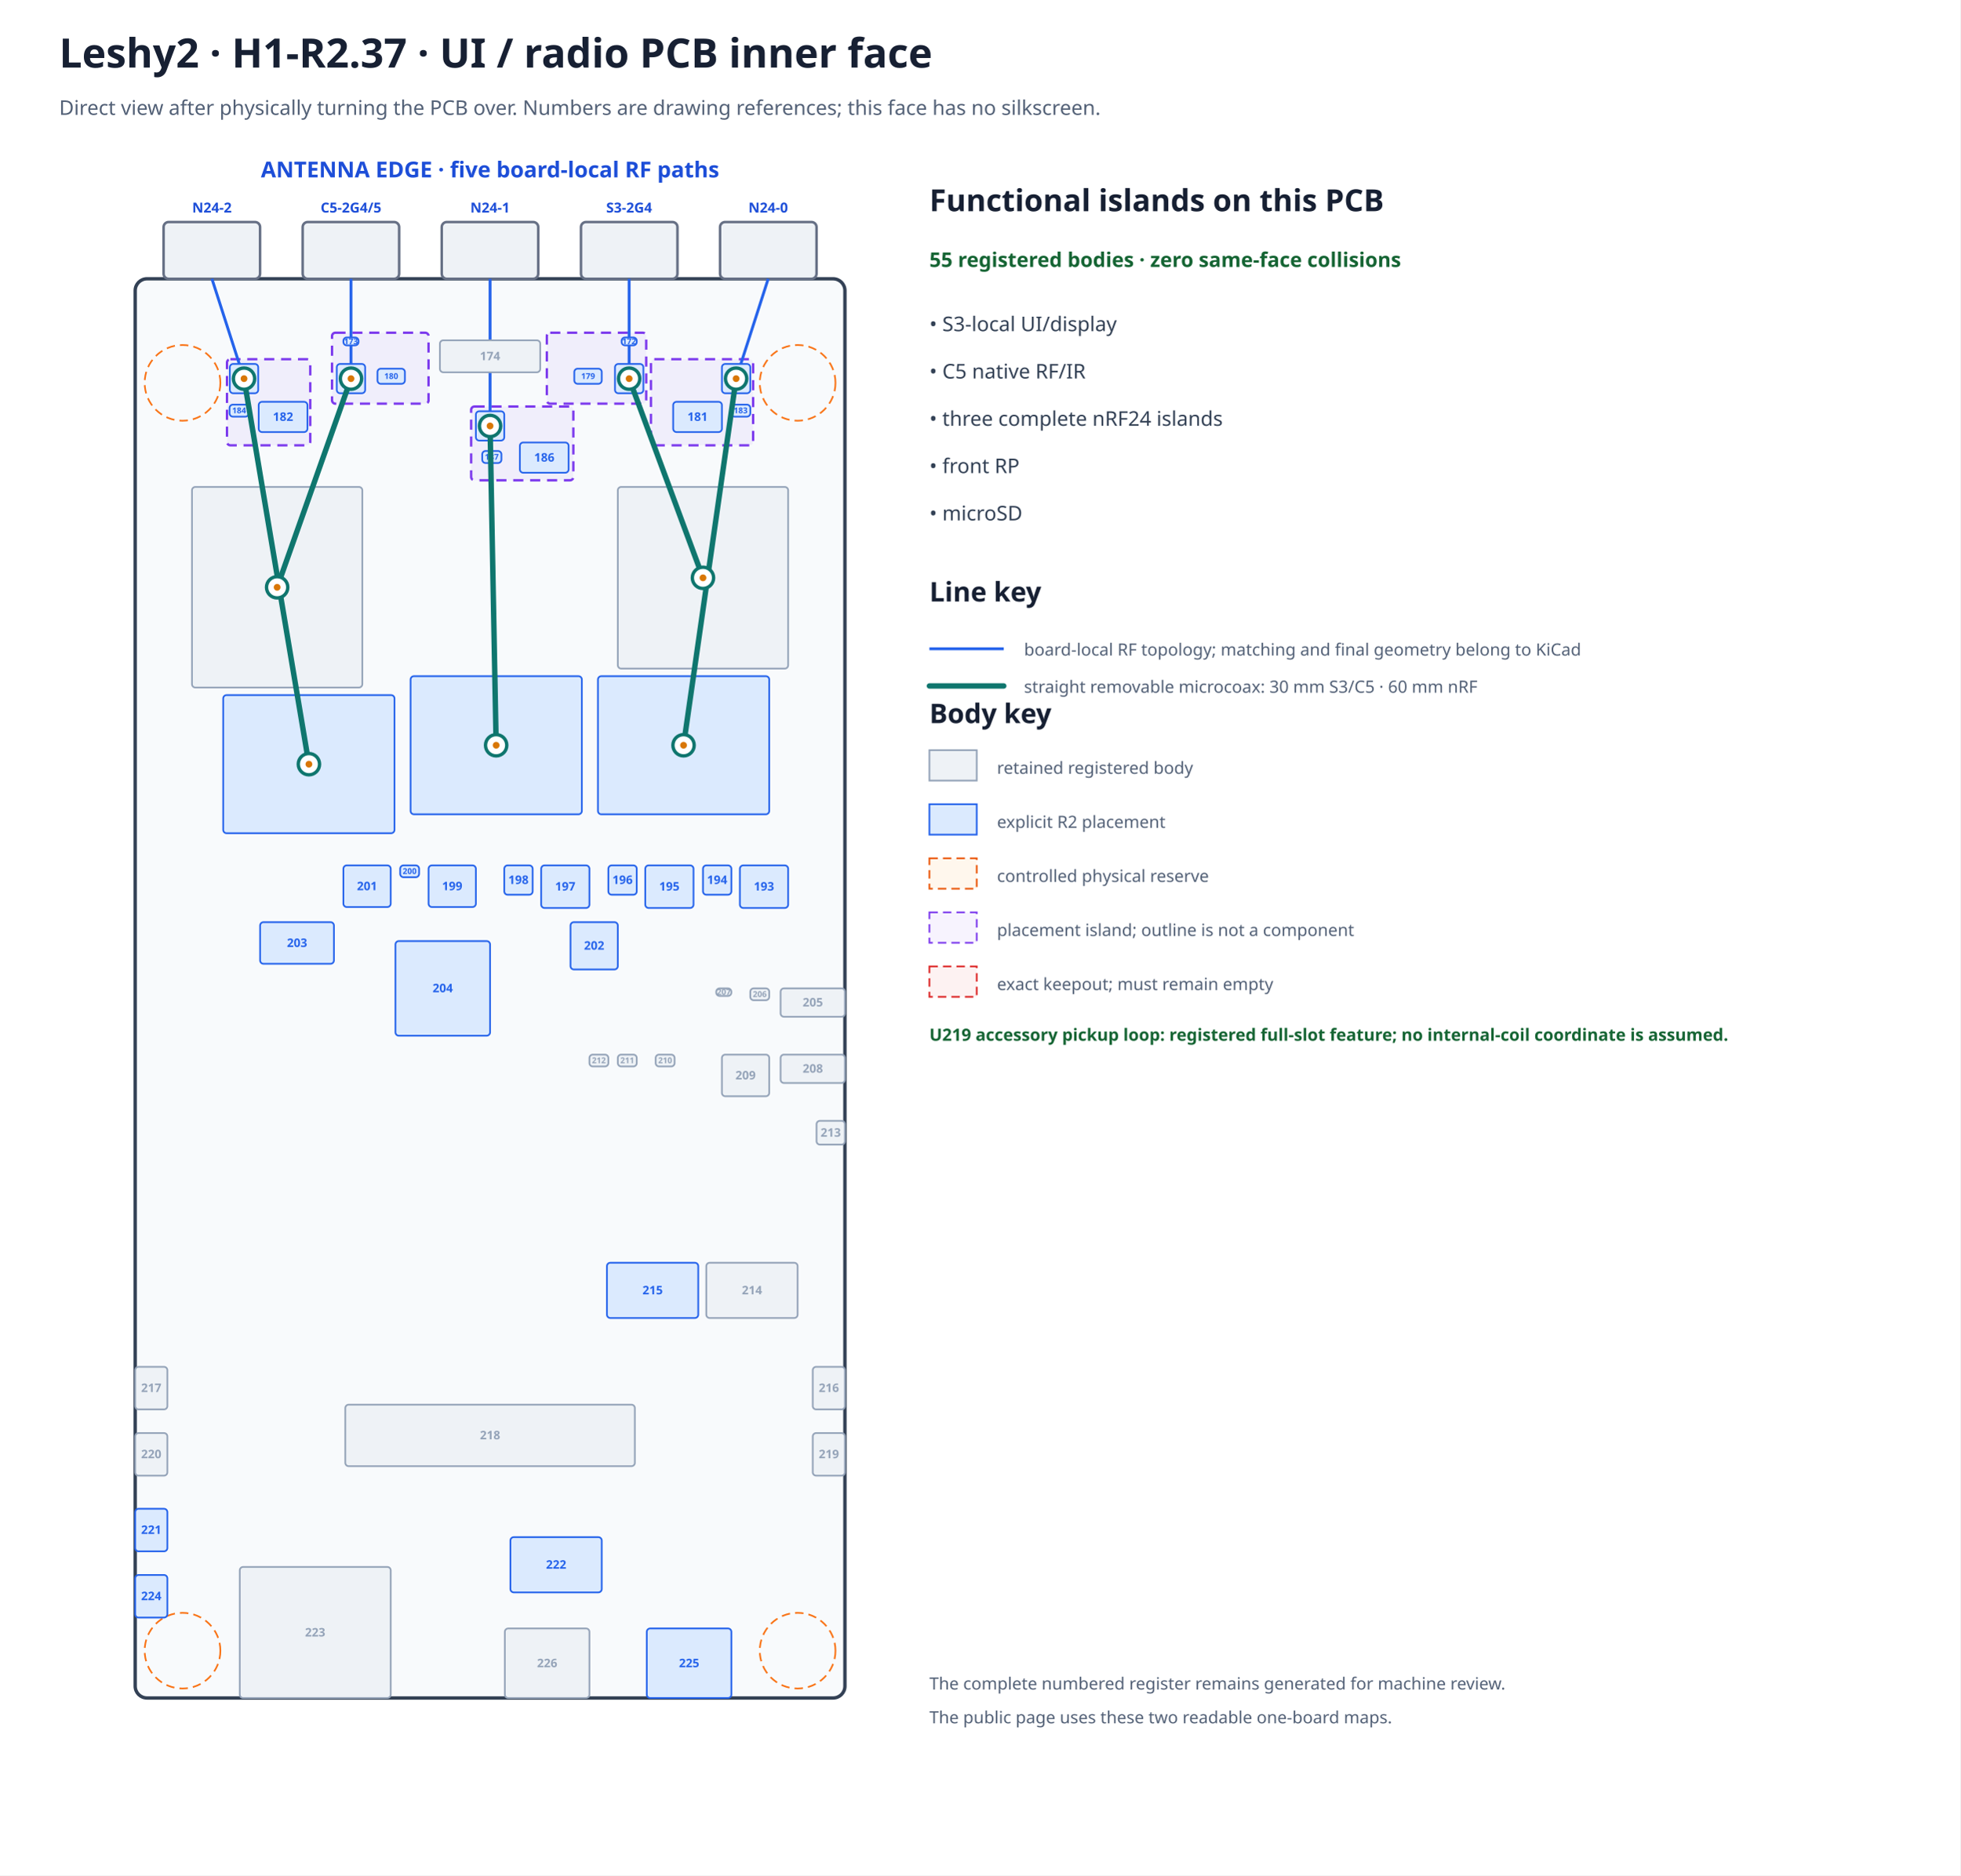
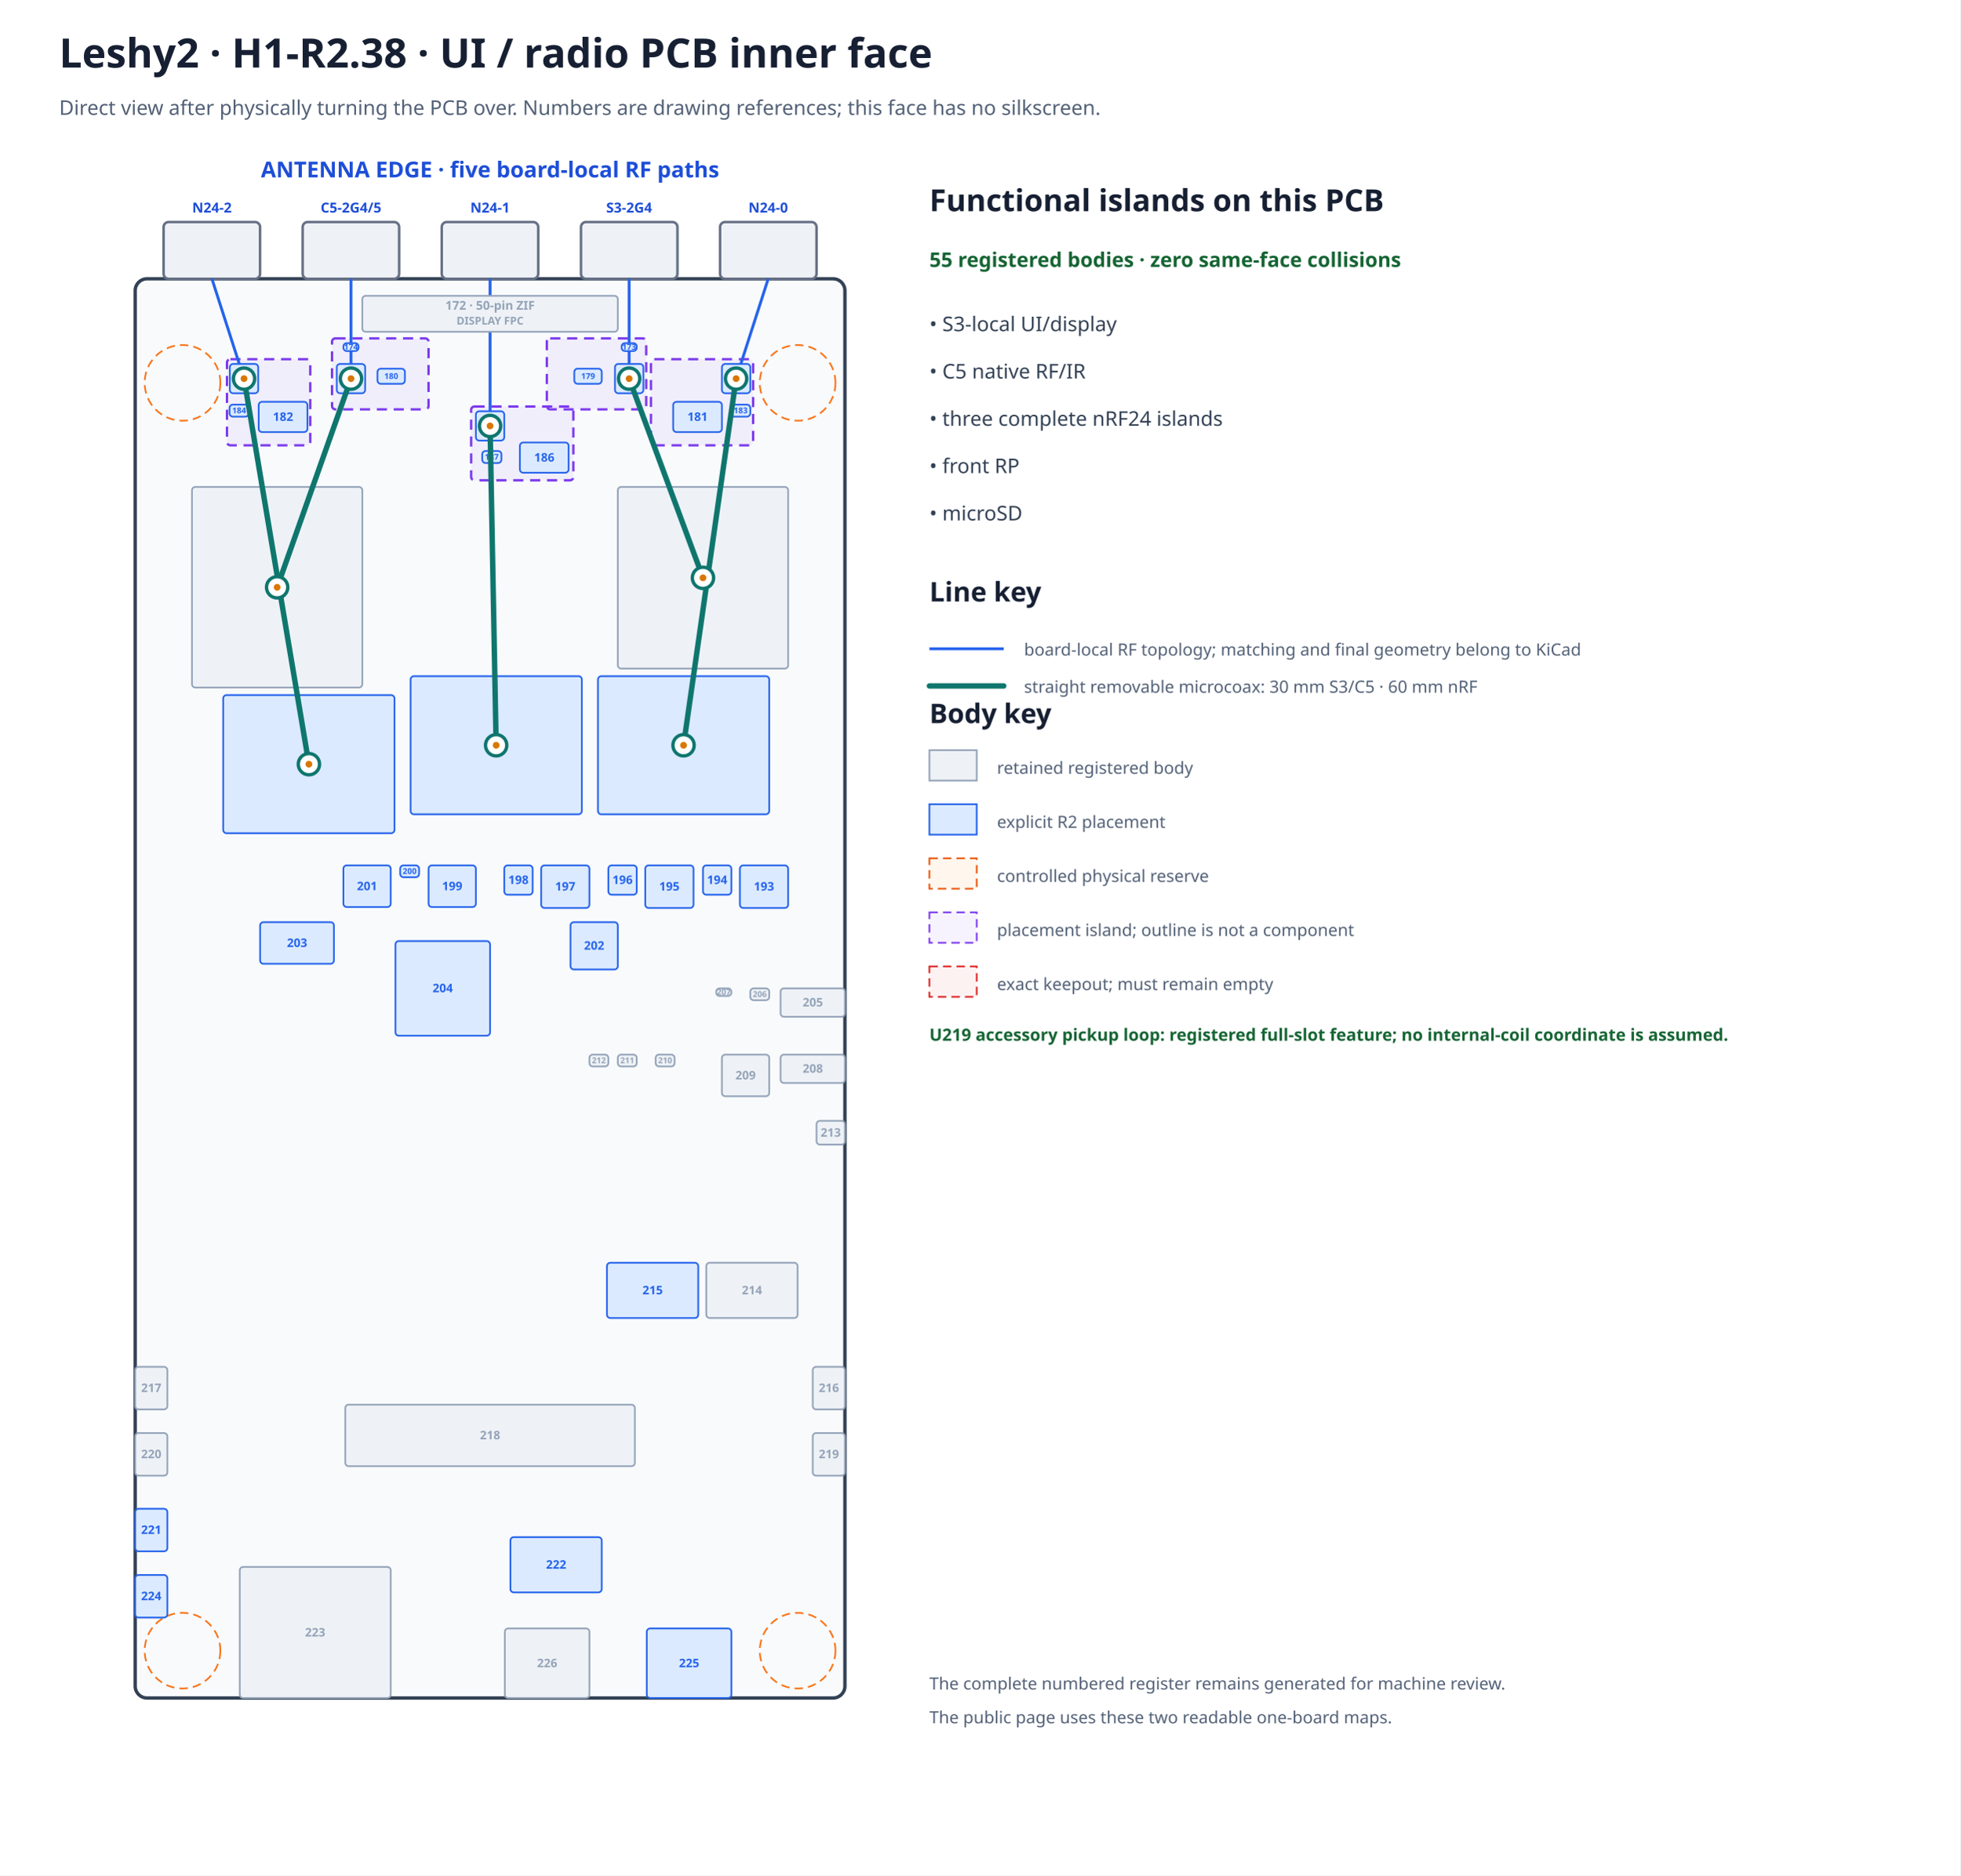
- <svg xmlns="http://www.w3.org/2000/svg" width="1160" height="1110" viewBox="0 0 1160 1110" data-marker="H1-R2.37" data-frame="ui-inner" data-inner-silkscreen="none">
+ <svg xmlns="http://www.w3.org/2000/svg" width="1160" height="1110" viewBox="0 0 1160 1110" data-marker="H1-R2.38" data-frame="ui-inner" data-inner-silkscreen="none">
  <rect width="100%" height="100%" fill="#ffffff" />
-   <text x="35.0" y="40.0" font-family="sans-serif" font-size="24" font-weight="bold" text-anchor="start" fill="#172033">Leshy2 · H1-R2.37 · UI / radio PCB inner face</text>
+   <text x="35.0" y="40.0" font-family="sans-serif" font-size="24" font-weight="bold" text-anchor="start" fill="#172033">Leshy2 · H1-R2.38 · UI / radio PCB inner face</text>
  <text x="35.0" y="68.0" font-family="sans-serif" font-size="12" font-weight="normal" text-anchor="start" fill="#526076">Direct view after physically turning the PCB over. Numbers are drawing references; this face has no silkscreen.</text>
  <text x="290.0" y="105.0" font-family="sans-serif" font-size="13" font-weight="bold" text-anchor="middle" fill="#1d4ed8">ANTENNA EDGE · five board-local RF paths</text>
  <rect x="80.0" y="165.0" width="420.0" height="840.0" rx="7" fill="#f8fafc" stroke="#334155" stroke-width="2" />
  <rect x="426.1" y="131.4" width="57.1" height="33.6" rx="3" fill="#eef2f6" stroke="#667085" stroke-width="1.5" />
  <text x="454.6" y="125.8" font-family="sans-serif" font-size="8.2" font-weight="bold" text-anchor="middle" fill="#1d4ed8">N24-0</text>
  <rect x="343.8" y="131.4" width="57.1" height="33.6" rx="3" fill="#eef2f6" stroke="#667085" stroke-width="1.5" />
  <text x="372.3" y="125.8" font-family="sans-serif" font-size="8.2" font-weight="bold" text-anchor="middle" fill="#1d4ed8">S3-2G4</text>
  <rect x="261.4" y="131.4" width="57.1" height="33.6" rx="3" fill="#eef2f6" stroke="#667085" stroke-width="1.5" />
  <text x="290.0" y="125.8" font-family="sans-serif" font-size="8.2" font-weight="bold" text-anchor="middle" fill="#1d4ed8">N24-1</text>
  <rect x="179.1" y="131.4" width="57.1" height="33.6" rx="3" fill="#eef2f6" stroke="#667085" stroke-width="1.5" />
  <text x="207.7" y="125.8" font-family="sans-serif" font-size="8.2" font-weight="bold" text-anchor="middle" fill="#1d4ed8">C5-2G4/5</text>
  <rect x="96.8" y="131.4" width="57.1" height="33.6" rx="3" fill="#eef2f6" stroke="#667085" stroke-width="1.5" />
  <text x="125.4" y="125.8" font-family="sans-serif" font-size="8.2" font-weight="bold" text-anchor="middle" fill="#1d4ed8">N24-2</text>
  <circle cx="472.0" cy="226.6" r="22.4" fill="none" stroke="#f97316" stroke-dasharray="5 3" />
  <circle cx="108.0" cy="226.6" r="22.4" fill="none" stroke="#f97316" stroke-dasharray="5 3" />
  <circle cx="472.0" cy="977.0" r="22.4" fill="none" stroke="#f97316" stroke-dasharray="5 3" />
  <circle cx="108.0" cy="977.0" r="22.4" fill="none" stroke="#f97316" stroke-dasharray="5 3" />
-   <rect x="323.60" y="196.92" width="58.80" height="42.00" rx="2" fill="#7c3aed" fill-opacity="0.06" stroke="#7c3aed" stroke-width="1.4" stroke-dasharray="6 4" data-physical-feature="s3_tx_evidence_island_reserve" data-feature-kind="placement_reserve" />
-   <rect x="196.48" y="196.92" width="57.12" height="42.00" rx="2" fill="#7c3aed" fill-opacity="0.06" stroke="#7c3aed" stroke-width="1.4" stroke-dasharray="6 4" data-physical-feature="c5_tx_evidence_island_reserve" data-feature-kind="placement_reserve" />
+   <rect x="323.60" y="200.28" width="58.80" height="42.00" rx="2" fill="#7c3aed" fill-opacity="0.06" stroke="#7c3aed" stroke-width="1.4" stroke-dasharray="6 4" data-physical-feature="s3_tx_evidence_island_reserve" data-feature-kind="placement_reserve" />
+   <rect x="196.48" y="200.28" width="57.12" height="42.00" rx="2" fill="#7c3aed" fill-opacity="0.06" stroke="#7c3aed" stroke-width="1.4" stroke-dasharray="6 4" data-physical-feature="c5_tx_evidence_island_reserve" data-feature-kind="placement_reserve" />
  <rect x="385.20" y="212.60" width="60.48" height="50.96" rx="2" fill="#7c3aed" fill-opacity="0.06" stroke="#7c3aed" stroke-width="1.4" stroke-dasharray="6 4" data-physical-feature="nrf0_tx_evidence_island_reserve" data-feature-kind="placement_reserve" />
  <rect x="278.80" y="240.60" width="60.48" height="43.68" rx="2" fill="#7c3aed" fill-opacity="0.06" stroke="#7c3aed" stroke-width="1.4" stroke-dasharray="6 4" data-physical-feature="nrf1_tx_evidence_island_reserve" data-feature-kind="placement_reserve" />
  <rect x="134.32" y="212.60" width="49.28" height="50.96" rx="2" fill="#7c3aed" fill-opacity="0.06" stroke="#7c3aed" stroke-width="1.4" stroke-dasharray="6 4" data-physical-feature="nrf2_tx_evidence_island_reserve" data-feature-kind="placement_reserve" />
  <g id="antenna-pcb-topology" data-topology-source="r2" data-route-state="pre-ecad-topology-only">
    <polyline points="435.6,224.1 454.6,165.0" fill="none" stroke="#2563eb" stroke-width="1.7" data-path="N24-0" data-branch="main" data-medium="controlled-50-ohm-pcb" />
-     <polyline points="372.3,224.1 372.3,202.1 372.3,165.0" fill="none" stroke="#2563eb" stroke-width="1.7" data-path="S3-2G4" data-branch="main" data-medium="controlled-50-ohm-pcb" />
+     <polyline points="372.3,224.1 372.3,205.4 372.3,165.0" fill="none" stroke="#2563eb" stroke-width="1.7" data-path="S3-2G4" data-branch="main" data-medium="controlled-50-ohm-pcb" />
    <polyline points="290.0,252.1 290.0,165.0" fill="none" stroke="#2563eb" stroke-width="1.7" data-path="N24-1" data-branch="main" data-medium="controlled-50-ohm-pcb" />
-     <polyline points="207.7,224.1 207.7,202.1 207.7,165.0" fill="none" stroke="#2563eb" stroke-width="1.7" data-path="C5-2G4/5" data-branch="main" data-medium="controlled-50-ohm-pcb" />
+     <polyline points="207.7,224.1 207.7,205.4 207.7,165.0" fill="none" stroke="#2563eb" stroke-width="1.7" data-path="C5-2G4/5" data-branch="main" data-medium="controlled-50-ohm-pcb" />
    <polyline points="144.4,224.1 125.4,165.0" fill="none" stroke="#2563eb" stroke-width="1.7" data-path="N24-2" data-branch="main" data-medium="controlled-50-ohm-pcb" />
  </g>
-   <rect x="367.84" y="199.72" width="8.96" height="4.70" rx="2" fill="#dbeafe" stroke="#2563eb" stroke-width="1" data-instance="s3_rf_coupler_r2" data-mpn="CP0603Q5425ENTR" />
-   <text x="372.3" y="203.7" font-family="sans-serif" font-size="4.8" font-weight="bold" text-anchor="middle" fill="#2563eb">172</text>
-   <rect x="203.20" y="199.72" width="8.96" height="4.70" rx="2" fill="#dbeafe" stroke="#2563eb" stroke-width="1" data-instance="c5_rf_coupler_r2" data-mpn="CP0603Q5425ENTR" />
-   <text x="207.7" y="203.7" font-family="sans-serif" font-size="4.8" font-weight="bold" text-anchor="middle" fill="#2563eb">173</text>
-   <rect x="260.32" y="201.40" width="59.36" height="18.93" rx="2" fill="#eef2f6" stroke="#94a3b8" stroke-width="1" data-instance="display_connector" data-mpn="Hirose DF40C(2.0)-40DS-0.4V(51)" />
-   <text x="290.0" y="213.2" font-family="sans-serif" font-size="7.0" font-weight="bold" text-anchor="middle" fill="#94a3b8">174</text>
+   <rect x="214.40" y="175.08" width="151.20" height="21.28" rx="2" fill="#eef2f6" stroke="#94a3b8" stroke-width="1" data-instance="display_connector" data-mpn="Hirose FH34SRJ-50S-0.5SH(50)" />
+   <text x="290.0" y="183.3" font-family="sans-serif" font-size="7.2" font-weight="bold" text-anchor="middle" fill="#94a3b8">172 · 50-pin ZIF</text>
+   <text x="290.0" y="192.1" font-family="sans-serif" font-size="6.4" font-weight="bold" text-anchor="middle" fill="#94a3b8">DISPLAY FPC</text>
+   <rect x="367.84" y="203.08" width="8.96" height="4.70" rx="2" fill="#dbeafe" stroke="#2563eb" stroke-width="1" data-instance="s3_rf_coupler_r2" data-mpn="CP0603Q5425ENTR" />
+   <text x="372.3" y="207.0" font-family="sans-serif" font-size="4.8" font-weight="bold" text-anchor="middle" fill="#2563eb">173</text>
+   <rect x="203.20" y="203.08" width="8.96" height="4.70" rx="2" fill="#dbeafe" stroke="#2563eb" stroke-width="1" data-instance="c5_rf_coupler_r2" data-mpn="CP0603Q5425ENTR" />
+   <text x="207.7" y="207.0" font-family="sans-serif" font-size="4.8" font-weight="bold" text-anchor="middle" fill="#2563eb">174</text>
  <rect x="427.20" y="215.40" width="16.80" height="17.36" rx="2" fill="#dbeafe" stroke="#2563eb" stroke-width="1" data-instance="nrf0_rf_board_connector_r2" data-mpn="U.FL-R-SMT-1(80)" />
  <text x="435.6" y="226.4" font-family="sans-serif" font-size="7.0" font-weight="bold" text-anchor="middle" fill="#2563eb">175</text>
  <rect x="363.92" y="215.40" width="16.80" height="17.36" rx="2" fill="#dbeafe" stroke="#2563eb" stroke-width="1" data-instance="s3_rf_board_connector_r2" data-mpn="U.FL-R-SMT-1(80)" />
  <text x="372.3" y="226.4" font-family="sans-serif" font-size="7.0" font-weight="bold" text-anchor="middle" fill="#2563eb">176</text>
  <rect x="199.28" y="215.40" width="16.80" height="17.36" rx="2" fill="#dbeafe" stroke="#2563eb" stroke-width="1" data-instance="c5_rf_board_connector_r2" data-mpn="U.FL-R-SMT-1(80)" />
  <text x="207.7" y="226.4" font-family="sans-serif" font-size="7.0" font-weight="bold" text-anchor="middle" fill="#2563eb">177</text>
  <rect x="136.00" y="215.40" width="16.80" height="17.36" rx="2" fill="#dbeafe" stroke="#2563eb" stroke-width="1" data-instance="nrf2_rf_board_connector_r2" data-mpn="U.FL-R-SMT-1(80)" />
  <text x="144.4" y="226.4" font-family="sans-serif" font-size="7.0" font-weight="bold" text-anchor="middle" fill="#2563eb">178</text>
  <rect x="339.84" y="218.20" width="16.24" height="8.96" rx="2" fill="#dbeafe" stroke="#2563eb" stroke-width="1" data-instance="det_s3_r2" data-mpn="LTC5532ES6#TRMPBF" />
  <text x="348.0" y="224.3" font-family="sans-serif" font-size="4.8" font-weight="bold" text-anchor="middle" fill="#2563eb">179</text>
  <rect x="223.36" y="218.20" width="16.24" height="8.96" rx="2" fill="#dbeafe" stroke="#2563eb" stroke-width="1" data-instance="det_c5_r2" data-mpn="LTC5532ES6#TRMPBF" />
  <text x="231.5" y="224.3" font-family="sans-serif" font-size="4.8" font-weight="bold" text-anchor="middle" fill="#2563eb">180</text>
  <rect x="398.36" y="237.80" width="28.84" height="17.92" rx="2" fill="#dbeafe" stroke="#2563eb" stroke-width="1" data-instance="det_nrf0_r2" data-mpn="AD8314ARMZ-REEL" />
  <text x="412.8" y="249.1" font-family="sans-serif" font-size="7.0" font-weight="bold" text-anchor="middle" fill="#2563eb">181</text>
  <rect x="153.08" y="237.80" width="28.84" height="17.92" rx="2" fill="#dbeafe" stroke="#2563eb" stroke-width="1" data-instance="det_nrf2_r2" data-mpn="AD8314ARMZ-REEL" />
  <text x="167.5" y="249.1" font-family="sans-serif" font-size="7.0" font-weight="bold" text-anchor="middle" fill="#2563eb">182</text>
  <rect x="432.63" y="239.48" width="11.37" height="7.11" rx="2" fill="#dbeafe" stroke="#2563eb" stroke-width="1" data-instance="nrf0_coupler_r2" data-mpn="DC2337J5010AHF" />
  <text x="438.3" y="244.6" font-family="sans-serif" font-size="4.8" font-weight="bold" text-anchor="middle" fill="#2563eb">183</text>
  <rect x="135.83" y="239.48" width="11.37" height="7.11" rx="2" fill="#dbeafe" stroke="#2563eb" stroke-width="1" data-instance="nrf2_coupler_r2" data-mpn="DC2337J5010AHF" />
  <text x="141.5" y="244.6" font-family="sans-serif" font-size="4.8" font-weight="bold" text-anchor="middle" fill="#2563eb">184</text>
  <rect x="281.60" y="243.40" width="16.80" height="17.36" rx="2" fill="#dbeafe" stroke="#2563eb" stroke-width="1" data-instance="nrf1_rf_board_connector_r2" data-mpn="U.FL-R-SMT-1(80)" />
  <text x="290.0" y="254.4" font-family="sans-serif" font-size="7.0" font-weight="bold" text-anchor="middle" fill="#2563eb">185</text>
  <rect x="307.64" y="261.88" width="28.84" height="17.92" rx="2" fill="#dbeafe" stroke="#2563eb" stroke-width="1" data-instance="det_nrf1_r2" data-mpn="AD8314ARMZ-REEL" />
  <text x="322.1" y="273.2" font-family="sans-serif" font-size="7.0" font-weight="bold" text-anchor="middle" fill="#2563eb">186</text>
  <rect x="285.35" y="266.92" width="11.37" height="7.11" rx="2" fill="#dbeafe" stroke="#2563eb" stroke-width="1" data-instance="nrf1_coupler_r2" data-mpn="DC2337J5010AHF" />
  <text x="291.0" y="272.1" font-family="sans-serif" font-size="4.8" font-weight="bold" text-anchor="middle" fill="#2563eb">187</text>
  <rect x="365.60" y="288.20" width="100.80" height="107.52" rx="2" fill="#eef2f6" stroke="#94a3b8" stroke-width="1" data-instance="s3" data-mpn="ESP32-S3-WROOM-1U-N16R8" />
  <text x="416.0" y="344.3" font-family="sans-serif" font-size="7.0" font-weight="bold" text-anchor="middle" fill="#94a3b8">188</text>
  <rect x="113.60" y="288.20" width="100.80" height="118.72" rx="2" fill="#eef2f6" stroke="#94a3b8" stroke-width="1" data-instance="c5" data-mpn="ESP32-C5-WROOM-1U-N8R8" />
  <text x="164.0" y="349.9" font-family="sans-serif" font-size="7.0" font-weight="bold" text-anchor="middle" fill="#94a3b8">189</text>
  <rect x="353.84" y="400.20" width="101.36" height="81.76" rx="2" fill="#dbeafe" stroke="#2563eb" stroke-width="1" data-instance="nrf0_r2" data-mpn="E01-ML01SP4" />
  <text x="404.5" y="443.4" font-family="sans-serif" font-size="7.0" font-weight="bold" text-anchor="middle" fill="#2563eb">190</text>
  <rect x="242.96" y="400.20" width="101.36" height="81.76" rx="2" fill="#dbeafe" stroke="#2563eb" stroke-width="1" data-instance="nrf1_r2" data-mpn="E01-ML01SP4" />
  <text x="293.6" y="443.4" font-family="sans-serif" font-size="7.0" font-weight="bold" text-anchor="middle" fill="#2563eb">191</text>
  <rect x="132.08" y="411.40" width="101.36" height="81.76" rx="2" fill="#dbeafe" stroke="#2563eb" stroke-width="1" data-instance="nrf2_r2" data-mpn="E01-ML01SP4" />
  <text x="182.8" y="454.6" font-family="sans-serif" font-size="7.0" font-weight="bold" text-anchor="middle" fill="#2563eb">192</text>
  <rect x="437.84" y="512.20" width="28.56" height="25.20" rx="2" fill="#dbeafe" stroke="#2563eb" stroke-width="1" data-instance="nrf0_host_buffer_r2" data-mpn="74LVC126APW,118" />
  <text x="452.1" y="527.1" font-family="sans-serif" font-size="7.0" font-weight="bold" text-anchor="middle" fill="#2563eb">193</text>
  <rect x="416.00" y="512.20" width="16.80" height="17.36" rx="2" fill="#dbeafe" stroke="#2563eb" stroke-width="1" data-instance="nrf0_return_buffer_r2" data-mpn="74LVC2G126DP,125" />
  <text x="424.4" y="523.2" font-family="sans-serif" font-size="7.0" font-weight="bold" text-anchor="middle" fill="#2563eb">194</text>
  <rect x="381.84" y="512.20" width="28.56" height="25.20" rx="2" fill="#dbeafe" stroke="#2563eb" stroke-width="1" data-instance="nrf1_host_buffer_r2" data-mpn="74LVC126APW,118" />
  <text x="396.1" y="527.1" font-family="sans-serif" font-size="7.0" font-weight="bold" text-anchor="middle" fill="#2563eb">195</text>
  <rect x="360.00" y="512.20" width="16.80" height="17.36" rx="2" fill="#dbeafe" stroke="#2563eb" stroke-width="1" data-instance="nrf1_return_buffer_r2" data-mpn="74LVC2G126DP,125" />
  <text x="368.4" y="523.2" font-family="sans-serif" font-size="7.0" font-weight="bold" text-anchor="middle" fill="#2563eb">196</text>
  <rect x="320.24" y="512.20" width="28.56" height="25.20" rx="2" fill="#dbeafe" stroke="#2563eb" stroke-width="1" data-instance="nrf2_host_buffer_r2" data-mpn="74LVC126APW,118" />
  <text x="334.5" y="527.1" font-family="sans-serif" font-size="7.0" font-weight="bold" text-anchor="middle" fill="#2563eb">197</text>
  <rect x="298.40" y="512.20" width="16.80" height="17.36" rx="2" fill="#dbeafe" stroke="#2563eb" stroke-width="1" data-instance="nrf2_return_buffer_r2" data-mpn="74LVC2G126DP,125" />
  <text x="306.8" y="523.2" font-family="sans-serif" font-size="7.0" font-weight="bold" text-anchor="middle" fill="#2563eb">198</text>
  <rect x="253.60" y="512.20" width="28.00" height="24.64" rx="2" fill="#dbeafe" stroke="#2563eb" stroke-width="1" data-instance="safe_gate_a_r2" data-mpn="SN74LVC08APWR" />
  <text x="267.6" y="526.9" font-family="sans-serif" font-size="7.0" font-weight="bold" text-anchor="middle" fill="#2563eb">199</text>
  <rect x="236.80" y="512.20" width="11.20" height="7.00" rx="2" fill="#dbeafe" stroke="#2563eb" stroke-width="1" data-instance="nrf_backup_gate_r2" data-mpn="SN74LVC1G08DCKR" />
  <text x="242.4" y="517.3" font-family="sans-serif" font-size="4.8" font-weight="bold" text-anchor="middle" fill="#2563eb">200</text>
  <rect x="203.20" y="512.20" width="28.00" height="24.64" rx="2" fill="#dbeafe" stroke="#2563eb" stroke-width="1" data-instance="nrf_evidence_cmp_r2" data-mpn="TLV1824PWR" />
  <text x="217.2" y="526.9" font-family="sans-serif" font-size="7.0" font-weight="bold" text-anchor="middle" fill="#2563eb">201</text>
  <rect x="337.60" y="545.80" width="28.00" height="28.00" rx="2" fill="#dbeafe" stroke="#2563eb" stroke-width="1" data-instance="slow_io_r2" data-mpn="TCA6424ARGJR" />
  <text x="351.6" y="562.1" font-family="sans-serif" font-size="7.0" font-weight="bold" text-anchor="middle" fill="#2563eb">202</text>
  <rect x="153.92" y="545.80" width="43.68" height="24.64" rx="2" fill="#dbeafe" stroke="#2563eb" stroke-width="1" data-instance="ui_matrix_io_r2" data-mpn="TCA9539PWR" />
  <text x="175.8" y="560.5" font-family="sans-serif" font-size="7.0" font-weight="bold" text-anchor="middle" fill="#2563eb">203</text>
  <rect x="234.00" y="557.00" width="56.00" height="56.00" rx="2" fill="#dbeafe" stroke="#2563eb" stroke-width="1" data-instance="hub_rp" data-mpn="SC1512-A4" />
  <text x="262.0" y="587.3" font-family="sans-serif" font-size="7.0" font-weight="bold" text-anchor="middle" fill="#2563eb">204</text>
  <rect x="461.92" y="585.00" width="38.08" height="16.80" rx="2" fill="#eef2f6" stroke="#94a3b8" stroke-width="1" data-instance="ir_demod" data-mpn="Vishay TSOP75238TR" />
  <text x="481.0" y="595.7" font-family="sans-serif" font-size="7.0" font-weight="bold" text-anchor="middle" fill="#94a3b8">205</text>
  <rect x="444.00" y="585.00" width="11.20" height="7.00" rx="2" fill="#eef2f6" stroke="#94a3b8" stroke-width="1" data-instance="ir_safe_gate" data-mpn="SN74LVC1G08DCKR" />
  <text x="449.6" y="590.1" font-family="sans-serif" font-size="4.8" font-weight="bold" text-anchor="middle" fill="#94a3b8">206</text>
  <rect x="423.84" y="585.00" width="8.96" height="4.48" rx="2" fill="#eef2f6" stroke="#94a3b8" stroke-width="1" data-instance="ui_zone_ntc" data-mpn="TDK B57332V5103F360" />
  <text x="428.3" y="588.8" font-family="sans-serif" font-size="4.8" font-weight="bold" text-anchor="middle" fill="#94a3b8">207</text>
  <rect x="461.92" y="624.20" width="38.08" height="16.80" rx="2" fill="#eef2f6" stroke="#94a3b8" stroke-width="1" data-instance="ir_carrier" data-mpn="Vishay TSMP95000TT" />
  <text x="481.0" y="634.9" font-family="sans-serif" font-size="7.0" font-weight="bold" text-anchor="middle" fill="#94a3b8">208</text>
  <rect x="427.20" y="624.20" width="28.00" height="24.64" rx="2" fill="#eef2f6" stroke="#94a3b8" stroke-width="1" data-instance="evidence_cmp_a" data-mpn="TLV1824PWR" />
  <text x="441.2" y="638.9" font-family="sans-serif" font-size="7.0" font-weight="bold" text-anchor="middle" fill="#94a3b8">209</text>
  <rect x="388.00" y="624.20" width="11.20" height="7.00" rx="2" fill="#eef2f6" stroke="#94a3b8" stroke-width="1" data-instance="safe_reset_sink_a" data-mpn="Diodes Incorporated 2N7002DW-7-F" />
  <text x="393.6" y="629.3" font-family="sans-serif" font-size="4.8" font-weight="bold" text-anchor="middle" fill="#94a3b8">210</text>
  <rect x="365.60" y="624.20" width="11.20" height="7.00" rx="2" fill="#eef2f6" stroke="#94a3b8" stroke-width="1" data-instance="safe_c5_reset_buffer" data-mpn="Texas Instruments SN74LVC1G06DCKR" />
  <text x="371.2" y="629.3" font-family="sans-serif" font-size="4.8" font-weight="bold" text-anchor="middle" fill="#94a3b8">211</text>
  <rect x="348.80" y="624.20" width="11.20" height="7.00" rx="2" fill="#eef2f6" stroke="#94a3b8" stroke-width="1" data-instance="safe_c5_fault_reset_buffer" data-mpn="SN74LVC1G07DCKR" />
  <text x="354.4" y="629.3" font-family="sans-serif" font-size="4.8" font-weight="bold" text-anchor="middle" fill="#94a3b8">212</text>
  <rect x="483.20" y="663.40" width="16.80" height="14.06" rx="2" fill="#eef2f6" stroke="#94a3b8" stroke-width="1" data-instance="ir_emitter" data-mpn="Vishay VSMY14940" />
  <text x="491.6" y="672.8" font-family="sans-serif" font-size="7.0" font-weight="bold" text-anchor="middle" fill="#94a3b8">213</text>
  <rect x="417.96" y="747.40" width="54.04" height="32.70" rx="2" fill="#eef2f6" stroke="#94a3b8" stroke-width="1" data-instance="s3_dbg_header" data-mpn="Samtec FTSH-105-01-L-DV-K-P-TR" />
  <text x="445.0" y="766.1" font-family="sans-serif" font-size="7.0" font-weight="bold" text-anchor="middle" fill="#94a3b8">214</text>
  <rect x="359.16" y="747.40" width="54.04" height="32.70" rx="2" fill="#dbeafe" stroke="#2563eb" stroke-width="1" data-instance="c5_dbg_header_r2" data-mpn="FTSH-105-01-L-DV-K-P-TR" />
  <text x="386.2" y="766.1" font-family="sans-serif" font-size="7.0" font-weight="bold" text-anchor="middle" fill="#2563eb">215</text>
  <rect x="480.96" y="809.00" width="19.04" height="25.20" rx="2" fill="#eef2f6" stroke="#94a3b8" stroke-width="1" data-instance="s3_reset_button" data-mpn="Alps Alpine SKRTLAE010" />
  <text x="490.5" y="823.9" font-family="sans-serif" font-size="7.0" font-weight="bold" text-anchor="middle" fill="#94a3b8">216</text>
  <rect x="80.00" y="809.00" width="19.04" height="25.20" rx="2" fill="#eef2f6" stroke="#94a3b8" stroke-width="1" data-instance="c5_reset_button" data-mpn="Alps Alpine SKRTLAE010" />
  <text x="89.5" y="823.9" font-family="sans-serif" font-size="7.0" font-weight="bold" text-anchor="middle" fill="#94a3b8">217</text>
  <rect x="204.32" y="831.40" width="171.36" height="36.40" rx="2" fill="#eef2f6" stroke="#94a3b8" stroke-width="1" data-instance="m1_ui_plug" data-mpn="Hirose FX8C-80P-SV1(92)" />
  <text x="290.0" y="851.9" font-family="sans-serif" font-size="7.0" font-weight="bold" text-anchor="middle" fill="#94a3b8">218</text>
  <rect x="480.96" y="848.20" width="19.04" height="25.20" rx="2" fill="#eef2f6" stroke="#94a3b8" stroke-width="1" data-instance="s3_boot_button" data-mpn="Alps Alpine SKRTLAE010" />
  <text x="490.5" y="863.1" font-family="sans-serif" font-size="7.0" font-weight="bold" text-anchor="middle" fill="#94a3b8">219</text>
  <rect x="80.00" y="848.20" width="19.04" height="25.20" rx="2" fill="#eef2f6" stroke="#94a3b8" stroke-width="1" data-instance="c5_boot_button" data-mpn="Alps Alpine SKRTLAE010" />
  <text x="89.5" y="863.1" font-family="sans-serif" font-size="7.0" font-weight="bold" text-anchor="middle" fill="#94a3b8">220</text>
  <rect x="80.00" y="893.00" width="19.04" height="25.20" rx="2" fill="#dbeafe" stroke="#2563eb" stroke-width="1" data-instance="hub_reset_button" data-mpn="SKRTLAE010" />
  <text x="89.5" y="907.9" font-family="sans-serif" font-size="7.0" font-weight="bold" text-anchor="middle" fill="#2563eb">221</text>
  <rect x="302.04" y="909.80" width="54.04" height="32.70" rx="2" fill="#dbeafe" stroke="#2563eb" stroke-width="1" data-instance="hub_dbg_header" data-mpn="FTSH-105-01-L-DV-K-P-TR" />
  <text x="329.1" y="928.5" font-family="sans-serif" font-size="7.0" font-weight="bold" text-anchor="middle" fill="#2563eb">222</text>
  <rect x="141.88" y="927.44" width="89.32" height="77.56" rx="2" fill="#eef2f6" stroke="#94a3b8" stroke-width="1" data-instance="sd" data-mpn="Hirose DM3AT-SF-PEJM5" />
  <text x="186.5" y="968.6" font-family="sans-serif" font-size="7.0" font-weight="bold" text-anchor="middle" fill="#94a3b8">223</text>
  <rect x="80.00" y="932.20" width="19.04" height="25.20" rx="2" fill="#dbeafe" stroke="#2563eb" stroke-width="1" data-instance="hub_boot_button" data-mpn="SKRTLAE010" />
  <text x="89.5" y="947.1" font-family="sans-serif" font-size="7.0" font-weight="bold" text-anchor="middle" fill="#2563eb">224</text>
  <rect x="382.74" y="963.84" width="50.06" height="41.16" rx="2" fill="#dbeafe" stroke="#2563eb" stroke-width="1" data-instance="hub_service_usb_connector" data-mpn="USB4105-GF-A" />
  <text x="407.8" y="986.8" font-family="sans-serif" font-size="7.0" font-weight="bold" text-anchor="middle" fill="#2563eb">225</text>
  <rect x="298.74" y="963.84" width="50.06" height="41.16" rx="2" fill="#eef2f6" stroke="#94a3b8" stroke-width="1" data-instance="c5_service_usb_connector" data-mpn="GCT USB4105-GF-A" />
  <text x="323.8" y="986.8" font-family="sans-serif" font-size="7.0" font-weight="bold" text-anchor="middle" fill="#94a3b8">226</text>
  <g id="antenna-removable-media" data-topology-source="r2">
    <polyline points="404.5,441.1 435.6,224.1" fill="none" stroke="#0f766e" stroke-width="3.2" stroke-linecap="round" data-path="N24-0" data-medium="removable-microcoax" />
    <polyline points="416.0,342.0 372.3,224.1" fill="none" stroke="#0f766e" stroke-width="3.2" stroke-linecap="round" data-path="S3-2G4" data-medium="removable-microcoax" />
    <polyline points="293.6,441.1 290.0,252.1" fill="none" stroke="#0f766e" stroke-width="3.2" stroke-linecap="round" data-path="N24-1" data-medium="removable-microcoax" />
    <polyline points="164.0,347.6 207.7,224.1" fill="none" stroke="#0f766e" stroke-width="3.2" stroke-linecap="round" data-path="C5-2G4/5" data-medium="removable-microcoax" />
    <polyline points="182.8,452.3 144.4,224.1" fill="none" stroke="#0f766e" stroke-width="3.2" stroke-linecap="round" data-path="N24-2" data-medium="removable-microcoax" />
    <circle cx="404.5" cy="441.1" r="6.3" fill="#ffffff" stroke="#0f766e" stroke-width="2" data-path="N24-0" data-part="module-rf-connector" data-connector-kind="IPEX" />
    <circle cx="404.5" cy="441.1" r="2.0" fill="#d97706" />
    <circle cx="435.6" cy="224.1" r="6.3" fill="#ffffff" stroke="#0f766e" stroke-width="2" data-path="N24-0" data-part="board-ufl" data-connector-kind="U.FL" data-mpn="U.FL-R-SMT-1(80)" />
    <circle cx="435.6" cy="224.1" r="2.0" fill="#d97706" />
    <circle cx="416.0" cy="342.0" r="6.3" fill="#ffffff" stroke="#0f766e" stroke-width="2" data-path="S3-2G4" data-part="module-rf-connector" data-connector-kind="U.FL" />
    <circle cx="416.0" cy="342.0" r="2.0" fill="#d97706" />
    <circle cx="372.3" cy="224.1" r="6.3" fill="#ffffff" stroke="#0f766e" stroke-width="2" data-path="S3-2G4" data-part="board-ufl" data-connector-kind="U.FL" data-mpn="U.FL-R-SMT-1(80)" />
    <circle cx="372.3" cy="224.1" r="2.0" fill="#d97706" />
    <circle cx="293.6" cy="441.1" r="6.3" fill="#ffffff" stroke="#0f766e" stroke-width="2" data-path="N24-1" data-part="module-rf-connector" data-connector-kind="IPEX" />
    <circle cx="293.6" cy="441.1" r="2.0" fill="#d97706" />
    <circle cx="290.0" cy="252.1" r="6.3" fill="#ffffff" stroke="#0f766e" stroke-width="2" data-path="N24-1" data-part="board-ufl" data-connector-kind="U.FL" data-mpn="U.FL-R-SMT-1(80)" />
    <circle cx="290.0" cy="252.1" r="2.0" fill="#d97706" />
    <circle cx="164.0" cy="347.6" r="6.3" fill="#ffffff" stroke="#0f766e" stroke-width="2" data-path="C5-2G4/5" data-part="module-rf-connector" data-connector-kind="U.FL" />
    <circle cx="164.0" cy="347.6" r="2.0" fill="#d97706" />
    <circle cx="207.7" cy="224.1" r="6.3" fill="#ffffff" stroke="#0f766e" stroke-width="2" data-path="C5-2G4/5" data-part="board-ufl" data-connector-kind="U.FL" data-mpn="U.FL-R-SMT-1(80)" />
    <circle cx="207.7" cy="224.1" r="2.0" fill="#d97706" />
    <circle cx="182.8" cy="452.3" r="6.3" fill="#ffffff" stroke="#0f766e" stroke-width="2" data-path="N24-2" data-part="module-rf-connector" data-connector-kind="IPEX" />
    <circle cx="182.8" cy="452.3" r="2.0" fill="#d97706" />
    <circle cx="144.4" cy="224.1" r="6.3" fill="#ffffff" stroke="#0f766e" stroke-width="2" data-path="N24-2" data-part="board-ufl" data-connector-kind="U.FL" data-mpn="U.FL-R-SMT-1(80)" />
    <circle cx="144.4" cy="224.1" r="2.0" fill="#d97706" />
  </g>
  <text x="550.0" y="125.0" font-family="sans-serif" font-size="18" font-weight="bold" text-anchor="start" fill="#172033">Functional islands on this PCB</text>
  <text x="550.0" y="158.0" font-family="sans-serif" font-size="12" font-weight="bold" text-anchor="start" fill="#166534">55 registered bodies · zero same-face collisions</text>
  <text x="550.0" y="196.0" font-family="sans-serif" font-size="12" font-weight="normal" text-anchor="start" fill="#334155">• S3-local UI/display</text>
  <text x="550.0" y="224.0" font-family="sans-serif" font-size="12" font-weight="normal" text-anchor="start" fill="#334155">• C5 native RF/IR</text>
  <text x="550.0" y="252.0" font-family="sans-serif" font-size="12" font-weight="normal" text-anchor="start" fill="#334155">• three complete nRF24 islands</text>
  <text x="550.0" y="280.0" font-family="sans-serif" font-size="12" font-weight="normal" text-anchor="start" fill="#334155">• front RP</text>
  <text x="550.0" y="308.0" font-family="sans-serif" font-size="12" font-weight="normal" text-anchor="start" fill="#334155">• microSD</text>
  <text x="550.0" y="356.0" font-family="sans-serif" font-size="16" font-weight="bold" text-anchor="start" fill="#172033">Line key</text>
  <line x1="550" y1="384" x2="594" y2="384" stroke="#2563eb" stroke-width="1.7" />
  <text x="606.0" y="388.0" font-family="sans-serif" font-size="10" font-weight="normal" text-anchor="start" fill="#526076">board-local RF topology; matching and final geometry belong to KiCad</text>
  <line x1="550" y1="406" x2="594" y2="406" stroke="#0f766e" stroke-width="3.2" stroke-linecap="round" />
  <text x="606.0" y="410.0" font-family="sans-serif" font-size="10" font-weight="normal" text-anchor="start" fill="#526076">straight removable microcoax: 30 mm S3/C5 · 60 mm nRF</text>
  <text x="550.0" y="428.0" font-family="sans-serif" font-size="16" font-weight="bold" text-anchor="start" fill="#172033">Body key</text>
  <rect x="550" y="444.0" width="28" height="18" fill="#eef2f6" stroke="#94a3b8" />
  <text x="590.0" y="458.0" font-family="sans-serif" font-size="10" font-weight="normal" text-anchor="start" fill="#526076">retained registered body</text>
  <rect x="550" y="476.0" width="28" height="18" fill="#dbeafe" stroke="#2563eb" />
  <text x="590.0" y="490.0" font-family="sans-serif" font-size="10" font-weight="normal" text-anchor="start" fill="#526076">explicit R2 placement</text>
  <rect x="550" y="508.0" width="28" height="18" fill="#fff7ed" stroke="#ea580c" stroke-dasharray="5 3" />
  <text x="590.0" y="522.0" font-family="sans-serif" font-size="10" font-weight="normal" text-anchor="start" fill="#526076">controlled physical reserve</text>
  <rect x="550" y="540.0" width="28" height="18" fill="#7c3aed" fill-opacity="0.06" stroke="#7c3aed" stroke-dasharray="5 3" />
  <text x="590.0" y="554.0" font-family="sans-serif" font-size="10" font-weight="normal" text-anchor="start" fill="#526076">placement island; outline is not a component</text>
  <rect x="550" y="572.0" width="28" height="18" fill="#dc2626" fill-opacity="0.06" stroke="#dc2626" stroke-dasharray="5 3" />
  <text x="590.0" y="586.0" font-family="sans-serif" font-size="10" font-weight="normal" text-anchor="start" fill="#526076">exact keepout; must remain empty</text>
  <text x="550.0" y="616.0" font-family="sans-serif" font-size="10" font-weight="bold" text-anchor="start" fill="#166534">U219 accessory pickup loop: registered full-slot feature; no internal-coil coordinate is assumed.</text>
  <text x="550.0" y="1000.0" font-family="sans-serif" font-size="10" font-weight="normal" text-anchor="start" fill="#526076">The complete numbered register remains generated for machine review.</text>
  <text x="550.0" y="1020.0" font-family="sans-serif" font-size="10" font-weight="normal" text-anchor="start" fill="#526076">The public page uses these two readable one-board maps.</text>
</svg>
